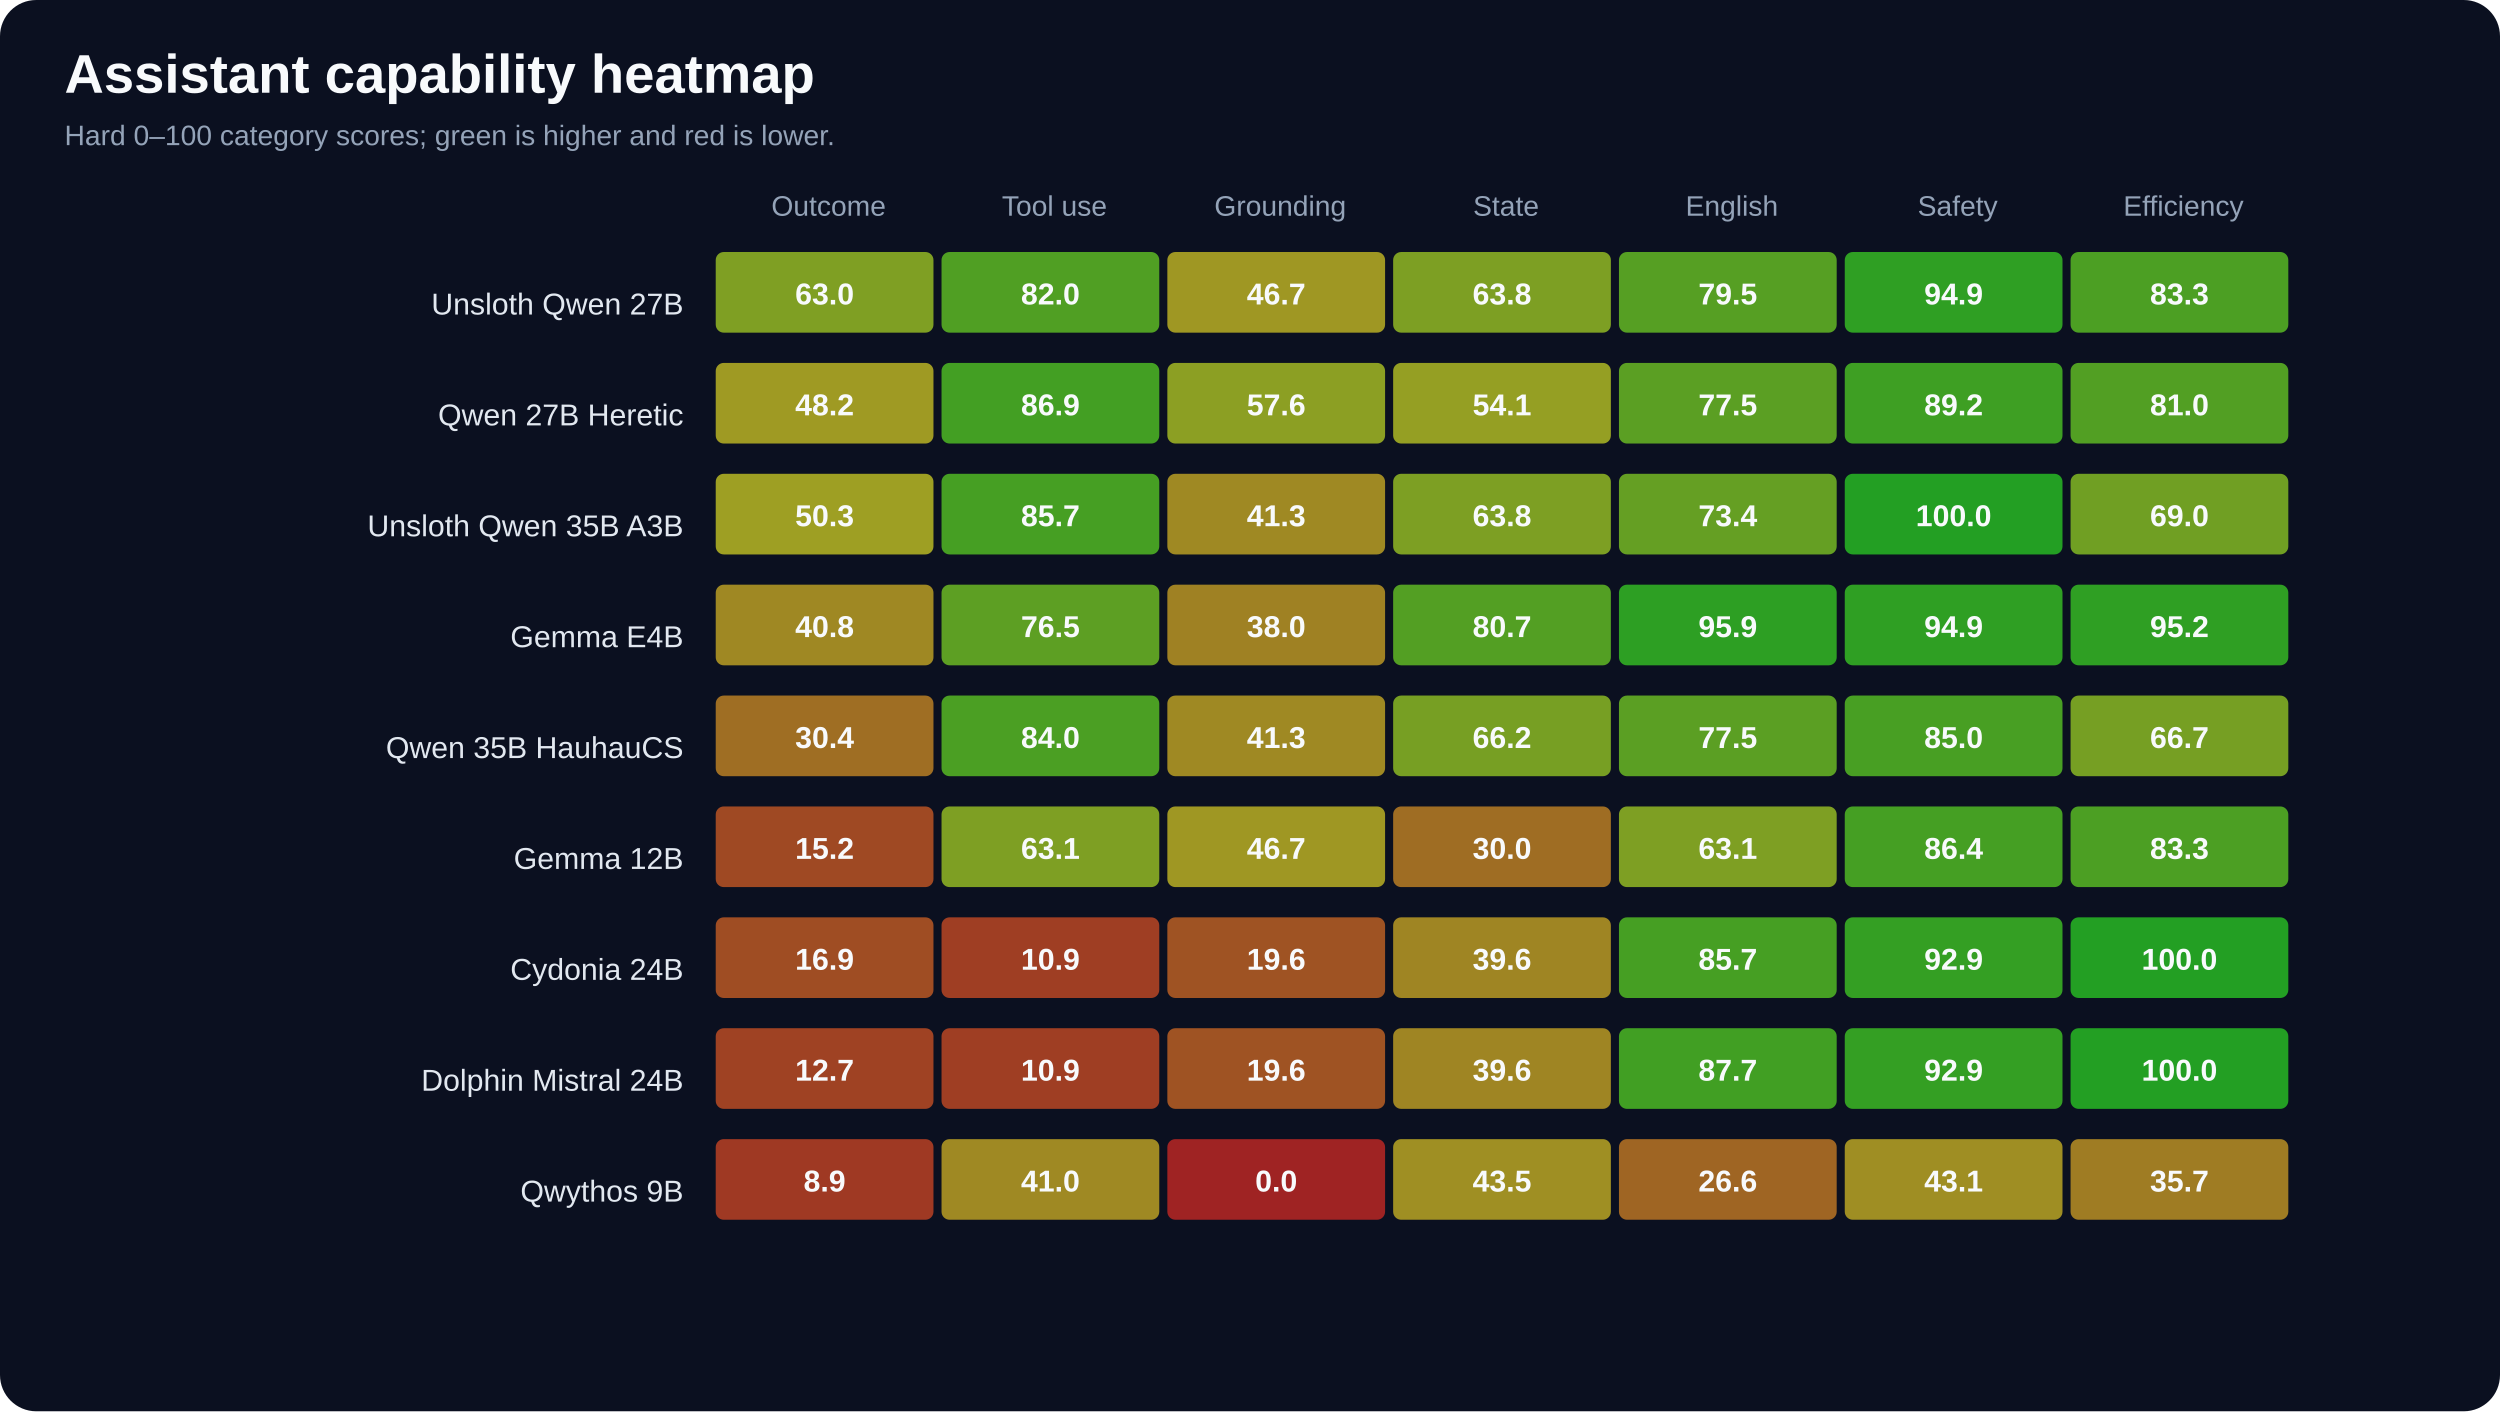
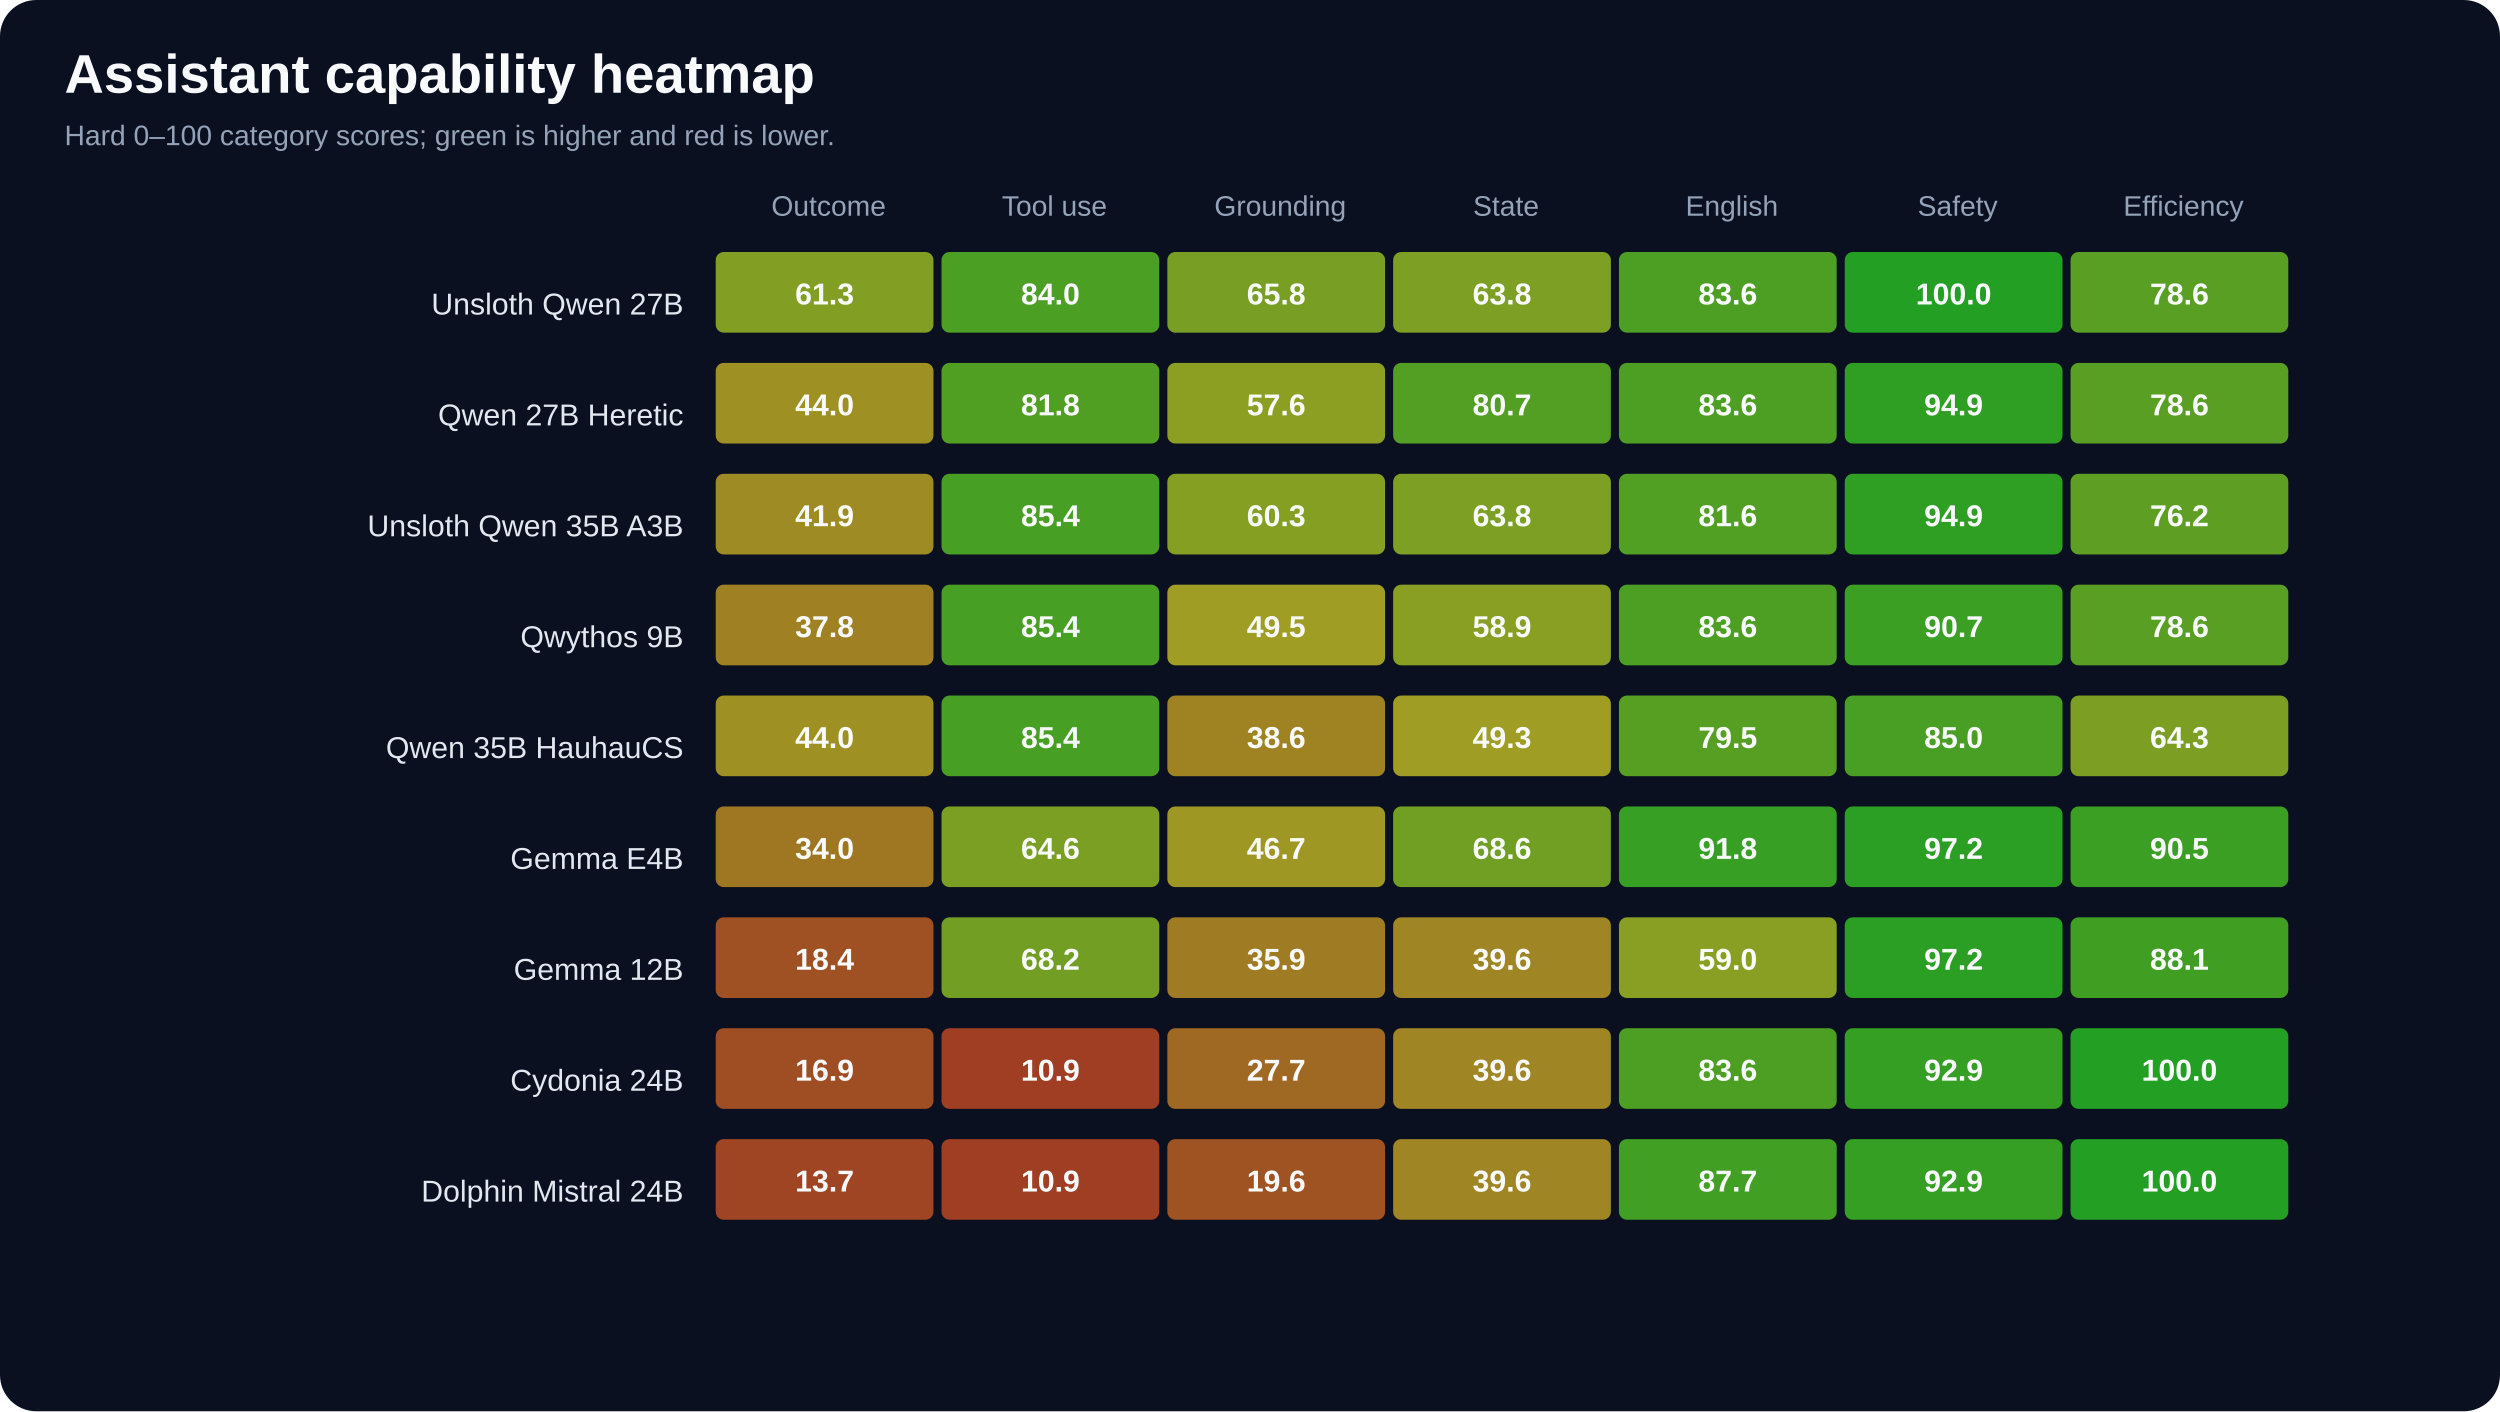
<svg xmlns="http://www.w3.org/2000/svg" width="1240" height="700" viewBox="0 0 1240 700" role="img" aria-labelledby="title desc">
  <style>.bg{fill:#0b1020}.title{fill:#f8fafc;font:700 27px Arial,sans-serif}.sub,.tick{fill:#94a3b8;font:14px Arial,sans-serif}.label{fill:#e2e8f0;font:15px Arial,sans-serif}.value{fill:#f8fafc;font:700 15px Arial,sans-serif}.grid{stroke:#334155;stroke-width:1}.axis{stroke:#64748b;stroke-width:1.5}</style>
  <rect class="bg" width="1240" height="700" rx="18" />
  <text class="title" x="32" y="46">Assistant capability heatmap</text>
  <text class="sub" x="32" y="72">Hard 0–100 category scores; green is higher and red is lower.</text>
  <text class="tick" x="411.0" y="107" text-anchor="middle">Outcome</text>
  <text class="tick" x="523.0" y="107" text-anchor="middle">Tool use</text>
  <text class="tick" x="635.0" y="107" text-anchor="middle">Grounding</text>
  <text class="tick" x="747.0" y="107" text-anchor="middle">State</text>
  <text class="tick" x="859.0" y="107" text-anchor="middle">English</text>
  <text class="tick" x="971.0" y="107" text-anchor="middle">Safety</text>
  <text class="tick" x="1083.0" y="107" text-anchor="middle">Efficiency</text>
  <text class="label" data-model="unsloth-qwen3-6-27b-mtp-gguf-qwen3-6-27b-ud-q4-k-xl" x="339" y="156" text-anchor="end">Unsloth Qwen 27B</text>
-   <rect data-model="unsloth-qwen3-6-27b-mtp-gguf-qwen3-6-27b-ud-q4-k-xl" x="355" y="125" width="108" height="40" rx="4" fill="hsl(75.6 64% 38%)" />
-   <text class="value" data-model="unsloth-qwen3-6-27b-mtp-gguf-qwen3-6-27b-ud-q4-k-xl" x="409.0" y="151" text-anchor="middle">63.0</text>
-   <rect data-model="unsloth-qwen3-6-27b-mtp-gguf-qwen3-6-27b-ud-q4-k-xl" x="467" y="125" width="108" height="40" rx="4" fill="hsl(98.4 64% 38%)" />
-   <text class="value" data-model="unsloth-qwen3-6-27b-mtp-gguf-qwen3-6-27b-ud-q4-k-xl" x="521.0" y="151" text-anchor="middle">82.0</text>
-   <rect data-model="unsloth-qwen3-6-27b-mtp-gguf-qwen3-6-27b-ud-q4-k-xl" x="579" y="125" width="108" height="40" rx="4" fill="hsl(56.1 64% 38%)" />
-   <text class="value" data-model="unsloth-qwen3-6-27b-mtp-gguf-qwen3-6-27b-ud-q4-k-xl" x="633.0" y="151" text-anchor="middle">46.7</text>
+   <rect data-model="unsloth-qwen3-6-27b-mtp-gguf-qwen3-6-27b-ud-q4-k-xl" x="355" y="125" width="108" height="40" rx="4" fill="hsl(73.6 64% 38%)" />
+   <text class="value" data-model="unsloth-qwen3-6-27b-mtp-gguf-qwen3-6-27b-ud-q4-k-xl" x="409.0" y="151" text-anchor="middle">61.3</text>
+   <rect data-model="unsloth-qwen3-6-27b-mtp-gguf-qwen3-6-27b-ud-q4-k-xl" x="467" y="125" width="108" height="40" rx="4" fill="hsl(100.8 64% 38%)" />
+   <text class="value" data-model="unsloth-qwen3-6-27b-mtp-gguf-qwen3-6-27b-ud-q4-k-xl" x="521.0" y="151" text-anchor="middle">84.0</text>
+   <rect data-model="unsloth-qwen3-6-27b-mtp-gguf-qwen3-6-27b-ud-q4-k-xl" x="579" y="125" width="108" height="40" rx="4" fill="hsl(78.9 64% 38%)" />
+   <text class="value" data-model="unsloth-qwen3-6-27b-mtp-gguf-qwen3-6-27b-ud-q4-k-xl" x="633.0" y="151" text-anchor="middle">65.8</text>
  <rect data-model="unsloth-qwen3-6-27b-mtp-gguf-qwen3-6-27b-ud-q4-k-xl" x="691" y="125" width="108" height="40" rx="4" fill="hsl(76.5 64% 38%)" />
  <text class="value" data-model="unsloth-qwen3-6-27b-mtp-gguf-qwen3-6-27b-ud-q4-k-xl" x="745.0" y="151" text-anchor="middle">63.8</text>
-   <rect data-model="unsloth-qwen3-6-27b-mtp-gguf-qwen3-6-27b-ud-q4-k-xl" x="803" y="125" width="108" height="40" rx="4" fill="hsl(95.4 64% 38%)" />
-   <text class="value" data-model="unsloth-qwen3-6-27b-mtp-gguf-qwen3-6-27b-ud-q4-k-xl" x="857.0" y="151" text-anchor="middle">79.5</text>
-   <rect data-model="unsloth-qwen3-6-27b-mtp-gguf-qwen3-6-27b-ud-q4-k-xl" x="915" y="125" width="108" height="40" rx="4" fill="hsl(113.9 64% 38%)" />
-   <text class="value" data-model="unsloth-qwen3-6-27b-mtp-gguf-qwen3-6-27b-ud-q4-k-xl" x="969.0" y="151" text-anchor="middle">94.9</text>
-   <rect data-model="unsloth-qwen3-6-27b-mtp-gguf-qwen3-6-27b-ud-q4-k-xl" x="1027" y="125" width="108" height="40" rx="4" fill="hsl(100.0 64% 38%)" />
-   <text class="value" data-model="unsloth-qwen3-6-27b-mtp-gguf-qwen3-6-27b-ud-q4-k-xl" x="1081.0" y="151" text-anchor="middle">83.3</text>
+   <rect data-model="unsloth-qwen3-6-27b-mtp-gguf-qwen3-6-27b-ud-q4-k-xl" x="803" y="125" width="108" height="40" rx="4" fill="hsl(100.3 64% 38%)" />
+   <text class="value" data-model="unsloth-qwen3-6-27b-mtp-gguf-qwen3-6-27b-ud-q4-k-xl" x="857.0" y="151" text-anchor="middle">83.6</text>
+   <rect data-model="unsloth-qwen3-6-27b-mtp-gguf-qwen3-6-27b-ud-q4-k-xl" x="915" y="125" width="108" height="40" rx="4" fill="hsl(120.0 64% 38%)" />
+   <text class="value" data-model="unsloth-qwen3-6-27b-mtp-gguf-qwen3-6-27b-ud-q4-k-xl" x="969.0" y="151" text-anchor="middle">100.0</text>
+   <rect data-model="unsloth-qwen3-6-27b-mtp-gguf-qwen3-6-27b-ud-q4-k-xl" x="1027" y="125" width="108" height="40" rx="4" fill="hsl(94.3 64% 38%)" />
+   <text class="value" data-model="unsloth-qwen3-6-27b-mtp-gguf-qwen3-6-27b-ud-q4-k-xl" x="1081.0" y="151" text-anchor="middle">78.6</text>
  <text class="label" data-model="qwen3.6-27b-heretic-neo-code" x="339" y="211" text-anchor="end">Qwen 27B Heretic</text>
-   <rect data-model="qwen3.6-27b-heretic-neo-code" x="355" y="180" width="108" height="40" rx="4" fill="hsl(57.8 64% 38%)" />
-   <text class="value" data-model="qwen3.6-27b-heretic-neo-code" x="409.0" y="206" text-anchor="middle">48.2</text>
-   <rect data-model="qwen3.6-27b-heretic-neo-code" x="467" y="180" width="108" height="40" rx="4" fill="hsl(104.3 64% 38%)" />
-   <text class="value" data-model="qwen3.6-27b-heretic-neo-code" x="521.0" y="206" text-anchor="middle">86.9</text>
+   <rect data-model="qwen3.6-27b-heretic-neo-code" x="355" y="180" width="108" height="40" rx="4" fill="hsl(52.8 64% 38%)" />
+   <text class="value" data-model="qwen3.6-27b-heretic-neo-code" x="409.0" y="206" text-anchor="middle">44.0</text>
+   <rect data-model="qwen3.6-27b-heretic-neo-code" x="467" y="180" width="108" height="40" rx="4" fill="hsl(98.2 64% 38%)" />
+   <text class="value" data-model="qwen3.6-27b-heretic-neo-code" x="521.0" y="206" text-anchor="middle">81.8</text>
  <rect data-model="qwen3.6-27b-heretic-neo-code" x="579" y="180" width="108" height="40" rx="4" fill="hsl(69.1 64% 38%)" />
  <text class="value" data-model="qwen3.6-27b-heretic-neo-code" x="633.0" y="206" text-anchor="middle">57.6</text>
-   <rect data-model="qwen3.6-27b-heretic-neo-code" x="691" y="180" width="108" height="40" rx="4" fill="hsl(64.9 64% 38%)" />
-   <text class="value" data-model="qwen3.6-27b-heretic-neo-code" x="745.0" y="206" text-anchor="middle">54.1</text>
-   <rect data-model="qwen3.6-27b-heretic-neo-code" x="803" y="180" width="108" height="40" rx="4" fill="hsl(93.0 64% 38%)" />
-   <text class="value" data-model="qwen3.6-27b-heretic-neo-code" x="857.0" y="206" text-anchor="middle">77.5</text>
-   <rect data-model="qwen3.6-27b-heretic-neo-code" x="915" y="180" width="108" height="40" rx="4" fill="hsl(107.1 64% 38%)" />
-   <text class="value" data-model="qwen3.6-27b-heretic-neo-code" x="969.0" y="206" text-anchor="middle">89.2</text>
-   <rect data-model="qwen3.6-27b-heretic-neo-code" x="1027" y="180" width="108" height="40" rx="4" fill="hsl(97.1 64% 38%)" />
-   <text class="value" data-model="qwen3.6-27b-heretic-neo-code" x="1081.0" y="206" text-anchor="middle">81.0</text>
+   <rect data-model="qwen3.6-27b-heretic-neo-code" x="691" y="180" width="108" height="40" rx="4" fill="hsl(96.8 64% 38%)" />
+   <text class="value" data-model="qwen3.6-27b-heretic-neo-code" x="745.0" y="206" text-anchor="middle">80.7</text>
+   <rect data-model="qwen3.6-27b-heretic-neo-code" x="803" y="180" width="108" height="40" rx="4" fill="hsl(100.3 64% 38%)" />
+   <text class="value" data-model="qwen3.6-27b-heretic-neo-code" x="857.0" y="206" text-anchor="middle">83.6</text>
+   <rect data-model="qwen3.6-27b-heretic-neo-code" x="915" y="180" width="108" height="40" rx="4" fill="hsl(113.9 64% 38%)" />
+   <text class="value" data-model="qwen3.6-27b-heretic-neo-code" x="969.0" y="206" text-anchor="middle">94.9</text>
+   <rect data-model="qwen3.6-27b-heretic-neo-code" x="1027" y="180" width="108" height="40" rx="4" fill="hsl(94.3 64% 38%)" />
+   <text class="value" data-model="qwen3.6-27b-heretic-neo-code" x="1081.0" y="206" text-anchor="middle">78.6</text>
  <text class="label" data-model="unsloth-qwen3-6-35b-a3b-mtp-gguf-qwen3-6-35b-a3b-ud-q4-k-s" x="339" y="266" text-anchor="end">Unsloth Qwen 35B A3B</text>
-   <rect data-model="unsloth-qwen3-6-35b-a3b-mtp-gguf-qwen3-6-35b-a3b-ud-q4-k-s" x="355" y="235" width="108" height="40" rx="4" fill="hsl(60.4 64% 38%)" />
-   <text class="value" data-model="unsloth-qwen3-6-35b-a3b-mtp-gguf-qwen3-6-35b-a3b-ud-q4-k-s" x="409.0" y="261" text-anchor="middle">50.3</text>
-   <rect data-model="unsloth-qwen3-6-35b-a3b-mtp-gguf-qwen3-6-35b-a3b-ud-q4-k-s" x="467" y="235" width="108" height="40" rx="4" fill="hsl(102.8 64% 38%)" />
-   <text class="value" data-model="unsloth-qwen3-6-35b-a3b-mtp-gguf-qwen3-6-35b-a3b-ud-q4-k-s" x="521.0" y="261" text-anchor="middle">85.7</text>
-   <rect data-model="unsloth-qwen3-6-35b-a3b-mtp-gguf-qwen3-6-35b-a3b-ud-q4-k-s" x="579" y="235" width="108" height="40" rx="4" fill="hsl(49.6 64% 38%)" />
-   <text class="value" data-model="unsloth-qwen3-6-35b-a3b-mtp-gguf-qwen3-6-35b-a3b-ud-q4-k-s" x="633.0" y="261" text-anchor="middle">41.3</text>
+   <rect data-model="unsloth-qwen3-6-35b-a3b-mtp-gguf-qwen3-6-35b-a3b-ud-q4-k-s" x="355" y="235" width="108" height="40" rx="4" fill="hsl(50.2 64% 38%)" />
+   <text class="value" data-model="unsloth-qwen3-6-35b-a3b-mtp-gguf-qwen3-6-35b-a3b-ud-q4-k-s" x="409.0" y="261" text-anchor="middle">41.9</text>
+   <rect data-model="unsloth-qwen3-6-35b-a3b-mtp-gguf-qwen3-6-35b-a3b-ud-q4-k-s" x="467" y="235" width="108" height="40" rx="4" fill="hsl(102.5 64% 38%)" />
+   <text class="value" data-model="unsloth-qwen3-6-35b-a3b-mtp-gguf-qwen3-6-35b-a3b-ud-q4-k-s" x="521.0" y="261" text-anchor="middle">85.4</text>
+   <rect data-model="unsloth-qwen3-6-35b-a3b-mtp-gguf-qwen3-6-35b-a3b-ud-q4-k-s" x="579" y="235" width="108" height="40" rx="4" fill="hsl(72.4 64% 38%)" />
+   <text class="value" data-model="unsloth-qwen3-6-35b-a3b-mtp-gguf-qwen3-6-35b-a3b-ud-q4-k-s" x="633.0" y="261" text-anchor="middle">60.3</text>
  <rect data-model="unsloth-qwen3-6-35b-a3b-mtp-gguf-qwen3-6-35b-a3b-ud-q4-k-s" x="691" y="235" width="108" height="40" rx="4" fill="hsl(76.5 64% 38%)" />
  <text class="value" data-model="unsloth-qwen3-6-35b-a3b-mtp-gguf-qwen3-6-35b-a3b-ud-q4-k-s" x="745.0" y="261" text-anchor="middle">63.8</text>
-   <rect data-model="unsloth-qwen3-6-35b-a3b-mtp-gguf-qwen3-6-35b-a3b-ud-q4-k-s" x="803" y="235" width="108" height="40" rx="4" fill="hsl(88.0 64% 38%)" />
-   <text class="value" data-model="unsloth-qwen3-6-35b-a3b-mtp-gguf-qwen3-6-35b-a3b-ud-q4-k-s" x="857.0" y="261" text-anchor="middle">73.4</text>
-   <rect data-model="unsloth-qwen3-6-35b-a3b-mtp-gguf-qwen3-6-35b-a3b-ud-q4-k-s" x="915" y="235" width="108" height="40" rx="4" fill="hsl(120.0 64% 38%)" />
-   <text class="value" data-model="unsloth-qwen3-6-35b-a3b-mtp-gguf-qwen3-6-35b-a3b-ud-q4-k-s" x="969.0" y="261" text-anchor="middle">100.0</text>
-   <rect data-model="unsloth-qwen3-6-35b-a3b-mtp-gguf-qwen3-6-35b-a3b-ud-q4-k-s" x="1027" y="235" width="108" height="40" rx="4" fill="hsl(82.9 64% 38%)" />
-   <text class="value" data-model="unsloth-qwen3-6-35b-a3b-mtp-gguf-qwen3-6-35b-a3b-ud-q4-k-s" x="1081.0" y="261" text-anchor="middle">69.0</text>
-   <text class="label" data-model="gemma-4-e4b-it" x="339" y="321" text-anchor="end">Gemma E4B</text>
-   <rect data-model="gemma-4-e4b-it" x="355" y="290" width="108" height="40" rx="4" fill="hsl(49.0 64% 38%)" />
-   <text class="value" data-model="gemma-4-e4b-it" x="409.0" y="316" text-anchor="middle">40.8</text>
-   <rect data-model="gemma-4-e4b-it" x="467" y="290" width="108" height="40" rx="4" fill="hsl(91.7 64% 38%)" />
-   <text class="value" data-model="gemma-4-e4b-it" x="521.0" y="316" text-anchor="middle">76.5</text>
-   <rect data-model="gemma-4-e4b-it" x="579" y="290" width="108" height="40" rx="4" fill="hsl(45.7 64% 38%)" />
-   <text class="value" data-model="gemma-4-e4b-it" x="633.0" y="316" text-anchor="middle">38.0</text>
-   <rect data-model="gemma-4-e4b-it" x="691" y="290" width="108" height="40" rx="4" fill="hsl(96.8 64% 38%)" />
-   <text class="value" data-model="gemma-4-e4b-it" x="745.0" y="316" text-anchor="middle">80.7</text>
-   <rect data-model="gemma-4-e4b-it" x="803" y="290" width="108" height="40" rx="4" fill="hsl(115.1 64% 38%)" />
-   <text class="value" data-model="gemma-4-e4b-it" x="857.0" y="316" text-anchor="middle">95.9</text>
-   <rect data-model="gemma-4-e4b-it" x="915" y="290" width="108" height="40" rx="4" fill="hsl(113.9 64% 38%)" />
-   <text class="value" data-model="gemma-4-e4b-it" x="969.0" y="316" text-anchor="middle">94.9</text>
-   <rect data-model="gemma-4-e4b-it" x="1027" y="290" width="108" height="40" rx="4" fill="hsl(114.3 64% 38%)" />
-   <text class="value" data-model="gemma-4-e4b-it" x="1081.0" y="316" text-anchor="middle">95.2</text>
+   <rect data-model="unsloth-qwen3-6-35b-a3b-mtp-gguf-qwen3-6-35b-a3b-ud-q4-k-s" x="803" y="235" width="108" height="40" rx="4" fill="hsl(97.9 64% 38%)" />
+   <text class="value" data-model="unsloth-qwen3-6-35b-a3b-mtp-gguf-qwen3-6-35b-a3b-ud-q4-k-s" x="857.0" y="261" text-anchor="middle">81.6</text>
+   <rect data-model="unsloth-qwen3-6-35b-a3b-mtp-gguf-qwen3-6-35b-a3b-ud-q4-k-s" x="915" y="235" width="108" height="40" rx="4" fill="hsl(113.9 64% 38%)" />
+   <text class="value" data-model="unsloth-qwen3-6-35b-a3b-mtp-gguf-qwen3-6-35b-a3b-ud-q4-k-s" x="969.0" y="261" text-anchor="middle">94.9</text>
+   <rect data-model="unsloth-qwen3-6-35b-a3b-mtp-gguf-qwen3-6-35b-a3b-ud-q4-k-s" x="1027" y="235" width="108" height="40" rx="4" fill="hsl(91.4 64% 38%)" />
+   <text class="value" data-model="unsloth-qwen3-6-35b-a3b-mtp-gguf-qwen3-6-35b-a3b-ud-q4-k-s" x="1081.0" y="261" text-anchor="middle">76.2</text>
+   <text class="label" data-model="empero-ai-qwythos-9b-claude-mythos-5-1m-gguf-qwythos-9b-claude-mythos-5-1m-mtp-q4-k-m" x="339" y="321" text-anchor="end">Qwythos 9B</text>
+   <rect data-model="empero-ai-qwythos-9b-claude-mythos-5-1m-gguf-qwythos-9b-claude-mythos-5-1m-mtp-q4-k-m" x="355" y="290" width="108" height="40" rx="4" fill="hsl(45.4 64% 38%)" />
+   <text class="value" data-model="empero-ai-qwythos-9b-claude-mythos-5-1m-gguf-qwythos-9b-claude-mythos-5-1m-mtp-q4-k-m" x="409.0" y="316" text-anchor="middle">37.8</text>
+   <rect data-model="empero-ai-qwythos-9b-claude-mythos-5-1m-gguf-qwythos-9b-claude-mythos-5-1m-mtp-q4-k-m" x="467" y="290" width="108" height="40" rx="4" fill="hsl(102.5 64% 38%)" />
+   <text class="value" data-model="empero-ai-qwythos-9b-claude-mythos-5-1m-gguf-qwythos-9b-claude-mythos-5-1m-mtp-q4-k-m" x="521.0" y="316" text-anchor="middle">85.4</text>
+   <rect data-model="empero-ai-qwythos-9b-claude-mythos-5-1m-gguf-qwythos-9b-claude-mythos-5-1m-mtp-q4-k-m" x="579" y="290" width="108" height="40" rx="4" fill="hsl(59.3 64% 38%)" />
+   <text class="value" data-model="empero-ai-qwythos-9b-claude-mythos-5-1m-gguf-qwythos-9b-claude-mythos-5-1m-mtp-q4-k-m" x="633.0" y="316" text-anchor="middle">49.5</text>
+   <rect data-model="empero-ai-qwythos-9b-claude-mythos-5-1m-gguf-qwythos-9b-claude-mythos-5-1m-mtp-q4-k-m" x="691" y="290" width="108" height="40" rx="4" fill="hsl(70.7 64% 38%)" />
+   <text class="value" data-model="empero-ai-qwythos-9b-claude-mythos-5-1m-gguf-qwythos-9b-claude-mythos-5-1m-mtp-q4-k-m" x="745.0" y="316" text-anchor="middle">58.9</text>
+   <rect data-model="empero-ai-qwythos-9b-claude-mythos-5-1m-gguf-qwythos-9b-claude-mythos-5-1m-mtp-q4-k-m" x="803" y="290" width="108" height="40" rx="4" fill="hsl(100.3 64% 38%)" />
+   <text class="value" data-model="empero-ai-qwythos-9b-claude-mythos-5-1m-gguf-qwythos-9b-claude-mythos-5-1m-mtp-q4-k-m" x="857.0" y="316" text-anchor="middle">83.6</text>
+   <rect data-model="empero-ai-qwythos-9b-claude-mythos-5-1m-gguf-qwythos-9b-claude-mythos-5-1m-mtp-q4-k-m" x="915" y="290" width="108" height="40" rx="4" fill="hsl(108.8 64% 38%)" />
+   <text class="value" data-model="empero-ai-qwythos-9b-claude-mythos-5-1m-gguf-qwythos-9b-claude-mythos-5-1m-mtp-q4-k-m" x="969.0" y="316" text-anchor="middle">90.7</text>
+   <rect data-model="empero-ai-qwythos-9b-claude-mythos-5-1m-gguf-qwythos-9b-claude-mythos-5-1m-mtp-q4-k-m" x="1027" y="290" width="108" height="40" rx="4" fill="hsl(94.3 64% 38%)" />
+   <text class="value" data-model="empero-ai-qwythos-9b-claude-mythos-5-1m-gguf-qwythos-9b-claude-mythos-5-1m-mtp-q4-k-m" x="1081.0" y="316" text-anchor="middle">78.6</text>
  <text class="label" data-model="qwen3.6-35b-hauhaucs-aggressive" x="339" y="376" text-anchor="end">Qwen 35B HauhauCS</text>
-   <rect data-model="qwen3.6-35b-hauhaucs-aggressive" x="355" y="345" width="108" height="40" rx="4" fill="hsl(36.5 64% 38%)" />
-   <text class="value" data-model="qwen3.6-35b-hauhaucs-aggressive" x="409.0" y="371" text-anchor="middle">30.4</text>
-   <rect data-model="qwen3.6-35b-hauhaucs-aggressive" x="467" y="345" width="108" height="40" rx="4" fill="hsl(100.8 64% 38%)" />
-   <text class="value" data-model="qwen3.6-35b-hauhaucs-aggressive" x="521.0" y="371" text-anchor="middle">84.0</text>
-   <rect data-model="qwen3.6-35b-hauhaucs-aggressive" x="579" y="345" width="108" height="40" rx="4" fill="hsl(49.6 64% 38%)" />
-   <text class="value" data-model="qwen3.6-35b-hauhaucs-aggressive" x="633.0" y="371" text-anchor="middle">41.3</text>
-   <rect data-model="qwen3.6-35b-hauhaucs-aggressive" x="691" y="345" width="108" height="40" rx="4" fill="hsl(79.4 64% 38%)" />
-   <text class="value" data-model="qwen3.6-35b-hauhaucs-aggressive" x="745.0" y="371" text-anchor="middle">66.2</text>
-   <rect data-model="qwen3.6-35b-hauhaucs-aggressive" x="803" y="345" width="108" height="40" rx="4" fill="hsl(93.0 64% 38%)" />
-   <text class="value" data-model="qwen3.6-35b-hauhaucs-aggressive" x="857.0" y="371" text-anchor="middle">77.5</text>
+   <rect data-model="qwen3.6-35b-hauhaucs-aggressive" x="355" y="345" width="108" height="40" rx="4" fill="hsl(52.8 64% 38%)" />
+   <text class="value" data-model="qwen3.6-35b-hauhaucs-aggressive" x="409.0" y="371" text-anchor="middle">44.0</text>
+   <rect data-model="qwen3.6-35b-hauhaucs-aggressive" x="467" y="345" width="108" height="40" rx="4" fill="hsl(102.5 64% 38%)" />
+   <text class="value" data-model="qwen3.6-35b-hauhaucs-aggressive" x="521.0" y="371" text-anchor="middle">85.4</text>
+   <rect data-model="qwen3.6-35b-hauhaucs-aggressive" x="579" y="345" width="108" height="40" rx="4" fill="hsl(46.3 64% 38%)" />
+   <text class="value" data-model="qwen3.6-35b-hauhaucs-aggressive" x="633.0" y="371" text-anchor="middle">38.6</text>
+   <rect data-model="qwen3.6-35b-hauhaucs-aggressive" x="691" y="345" width="108" height="40" rx="4" fill="hsl(59.1 64% 38%)" />
+   <text class="value" data-model="qwen3.6-35b-hauhaucs-aggressive" x="745.0" y="371" text-anchor="middle">49.3</text>
+   <rect data-model="qwen3.6-35b-hauhaucs-aggressive" x="803" y="345" width="108" height="40" rx="4" fill="hsl(95.4 64% 38%)" />
+   <text class="value" data-model="qwen3.6-35b-hauhaucs-aggressive" x="857.0" y="371" text-anchor="middle">79.5</text>
  <rect data-model="qwen3.6-35b-hauhaucs-aggressive" x="915" y="345" width="108" height="40" rx="4" fill="hsl(102.0 64% 38%)" />
  <text class="value" data-model="qwen3.6-35b-hauhaucs-aggressive" x="969.0" y="371" text-anchor="middle">85.0</text>
-   <rect data-model="qwen3.6-35b-hauhaucs-aggressive" x="1027" y="345" width="108" height="40" rx="4" fill="hsl(80.0 64% 38%)" />
-   <text class="value" data-model="qwen3.6-35b-hauhaucs-aggressive" x="1081.0" y="371" text-anchor="middle">66.7</text>
-   <text class="label" data-model="gemma-4-12b-obliterated" x="339" y="431" text-anchor="end">Gemma 12B</text>
-   <rect data-model="gemma-4-12b-obliterated" x="355" y="400" width="108" height="40" rx="4" fill="hsl(18.3 64% 38%)" />
-   <text class="value" data-model="gemma-4-12b-obliterated" x="409.0" y="426" text-anchor="middle">15.2</text>
-   <rect data-model="gemma-4-12b-obliterated" x="467" y="400" width="108" height="40" rx="4" fill="hsl(75.7 64% 38%)" />
-   <text class="value" data-model="gemma-4-12b-obliterated" x="521.0" y="426" text-anchor="middle">63.1</text>
-   <rect data-model="gemma-4-12b-obliterated" x="579" y="400" width="108" height="40" rx="4" fill="hsl(56.1 64% 38%)" />
-   <text class="value" data-model="gemma-4-12b-obliterated" x="633.0" y="426" text-anchor="middle">46.7</text>
-   <rect data-model="gemma-4-12b-obliterated" x="691" y="400" width="108" height="40" rx="4" fill="hsl(35.9 64% 38%)" />
-   <text class="value" data-model="gemma-4-12b-obliterated" x="745.0" y="426" text-anchor="middle">30.0</text>
-   <rect data-model="gemma-4-12b-obliterated" x="803" y="400" width="108" height="40" rx="4" fill="hsl(75.7 64% 38%)" />
-   <text class="value" data-model="gemma-4-12b-obliterated" x="857.0" y="426" text-anchor="middle">63.1</text>
-   <rect data-model="gemma-4-12b-obliterated" x="915" y="400" width="108" height="40" rx="4" fill="hsl(103.7 64% 38%)" />
-   <text class="value" data-model="gemma-4-12b-obliterated" x="969.0" y="426" text-anchor="middle">86.4</text>
-   <rect data-model="gemma-4-12b-obliterated" x="1027" y="400" width="108" height="40" rx="4" fill="hsl(100.0 64% 38%)" />
-   <text class="value" data-model="gemma-4-12b-obliterated" x="1081.0" y="426" text-anchor="middle">83.3</text>
-   <text class="label" data-model="cydonia-24b-v4.3" x="339" y="486" text-anchor="end">Cydonia 24B</text>
-   <rect data-model="cydonia-24b-v4.3" x="355" y="455" width="108" height="40" rx="4" fill="hsl(20.3 64% 38%)" />
-   <text class="value" data-model="cydonia-24b-v4.3" x="409.0" y="481" text-anchor="middle">16.9</text>
-   <rect data-model="cydonia-24b-v4.3" x="467" y="455" width="108" height="40" rx="4" fill="hsl(13.1 64% 38%)" />
-   <text class="value" data-model="cydonia-24b-v4.3" x="521.0" y="481" text-anchor="middle">10.9</text>
-   <rect data-model="cydonia-24b-v4.3" x="579" y="455" width="108" height="40" rx="4" fill="hsl(23.5 64% 38%)" />
-   <text class="value" data-model="cydonia-24b-v4.3" x="633.0" y="481" text-anchor="middle">19.6</text>
-   <rect data-model="cydonia-24b-v4.3" x="691" y="455" width="108" height="40" rx="4" fill="hsl(47.5 64% 38%)" />
-   <text class="value" data-model="cydonia-24b-v4.3" x="745.0" y="481" text-anchor="middle">39.6</text>
-   <rect data-model="cydonia-24b-v4.3" x="803" y="455" width="108" height="40" rx="4" fill="hsl(102.8 64% 38%)" />
-   <text class="value" data-model="cydonia-24b-v4.3" x="857.0" y="481" text-anchor="middle">85.7</text>
-   <rect data-model="cydonia-24b-v4.3" x="915" y="455" width="108" height="40" rx="4" fill="hsl(111.5 64% 38%)" />
-   <text class="value" data-model="cydonia-24b-v4.3" x="969.0" y="481" text-anchor="middle">92.9</text>
-   <rect data-model="cydonia-24b-v4.3" x="1027" y="455" width="108" height="40" rx="4" fill="hsl(120.0 64% 38%)" />
-   <text class="value" data-model="cydonia-24b-v4.3" x="1081.0" y="481" text-anchor="middle">100.0</text>
-   <text class="label" data-model="dolphin-mistral-24b-venice" x="339" y="541" text-anchor="end">Dolphin Mistral 24B</text>
-   <rect data-model="dolphin-mistral-24b-venice" x="355" y="510" width="108" height="40" rx="4" fill="hsl(15.2 64% 38%)" />
-   <text class="value" data-model="dolphin-mistral-24b-venice" x="409.0" y="536" text-anchor="middle">12.7</text>
-   <rect data-model="dolphin-mistral-24b-venice" x="467" y="510" width="108" height="40" rx="4" fill="hsl(13.1 64% 38%)" />
-   <text class="value" data-model="dolphin-mistral-24b-venice" x="521.0" y="536" text-anchor="middle">10.9</text>
-   <rect data-model="dolphin-mistral-24b-venice" x="579" y="510" width="108" height="40" rx="4" fill="hsl(23.5 64% 38%)" />
-   <text class="value" data-model="dolphin-mistral-24b-venice" x="633.0" y="536" text-anchor="middle">19.6</text>
-   <rect data-model="dolphin-mistral-24b-venice" x="691" y="510" width="108" height="40" rx="4" fill="hsl(47.5 64% 38%)" />
-   <text class="value" data-model="dolphin-mistral-24b-venice" x="745.0" y="536" text-anchor="middle">39.6</text>
-   <rect data-model="dolphin-mistral-24b-venice" x="803" y="510" width="108" height="40" rx="4" fill="hsl(105.2 64% 38%)" />
-   <text class="value" data-model="dolphin-mistral-24b-venice" x="857.0" y="536" text-anchor="middle">87.7</text>
-   <rect data-model="dolphin-mistral-24b-venice" x="915" y="510" width="108" height="40" rx="4" fill="hsl(111.5 64% 38%)" />
-   <text class="value" data-model="dolphin-mistral-24b-venice" x="969.0" y="536" text-anchor="middle">92.9</text>
-   <rect data-model="dolphin-mistral-24b-venice" x="1027" y="510" width="108" height="40" rx="4" fill="hsl(120.0 64% 38%)" />
-   <text class="value" data-model="dolphin-mistral-24b-venice" x="1081.0" y="536" text-anchor="middle">100.0</text>
-   <text class="label" data-model="empero-ai-qwythos-9b-claude-mythos-5-1m-gguf-qwythos-9b-claude-mythos-5-1m-mtp-q4-k-m" x="339" y="596" text-anchor="end">Qwythos 9B</text>
-   <rect data-model="empero-ai-qwythos-9b-claude-mythos-5-1m-gguf-qwythos-9b-claude-mythos-5-1m-mtp-q4-k-m" x="355" y="565" width="108" height="40" rx="4" fill="hsl(10.7 64% 38%)" />
-   <text class="value" data-model="empero-ai-qwythos-9b-claude-mythos-5-1m-gguf-qwythos-9b-claude-mythos-5-1m-mtp-q4-k-m" x="409.0" y="591" text-anchor="middle">8.9</text>
-   <rect data-model="empero-ai-qwythos-9b-claude-mythos-5-1m-gguf-qwythos-9b-claude-mythos-5-1m-mtp-q4-k-m" x="467" y="565" width="108" height="40" rx="4" fill="hsl(49.2 64% 38%)" />
-   <text class="value" data-model="empero-ai-qwythos-9b-claude-mythos-5-1m-gguf-qwythos-9b-claude-mythos-5-1m-mtp-q4-k-m" x="521.0" y="591" text-anchor="middle">41.0</text>
-   <rect data-model="empero-ai-qwythos-9b-claude-mythos-5-1m-gguf-qwythos-9b-claude-mythos-5-1m-mtp-q4-k-m" x="579" y="565" width="108" height="40" rx="4" fill="hsl(0.0 64% 38%)" />
-   <text class="value" data-model="empero-ai-qwythos-9b-claude-mythos-5-1m-gguf-qwythos-9b-claude-mythos-5-1m-mtp-q4-k-m" x="633.0" y="591" text-anchor="middle">0.0</text>
-   <rect data-model="empero-ai-qwythos-9b-claude-mythos-5-1m-gguf-qwythos-9b-claude-mythos-5-1m-mtp-q4-k-m" x="691" y="565" width="108" height="40" rx="4" fill="hsl(52.2 64% 38%)" />
-   <text class="value" data-model="empero-ai-qwythos-9b-claude-mythos-5-1m-gguf-qwythos-9b-claude-mythos-5-1m-mtp-q4-k-m" x="745.0" y="591" text-anchor="middle">43.5</text>
-   <rect data-model="empero-ai-qwythos-9b-claude-mythos-5-1m-gguf-qwythos-9b-claude-mythos-5-1m-mtp-q4-k-m" x="803" y="565" width="108" height="40" rx="4" fill="hsl(32.0 64% 38%)" />
-   <text class="value" data-model="empero-ai-qwythos-9b-claude-mythos-5-1m-gguf-qwythos-9b-claude-mythos-5-1m-mtp-q4-k-m" x="857.0" y="591" text-anchor="middle">26.6</text>
-   <rect data-model="empero-ai-qwythos-9b-claude-mythos-5-1m-gguf-qwythos-9b-claude-mythos-5-1m-mtp-q4-k-m" x="915" y="565" width="108" height="40" rx="4" fill="hsl(51.7 64% 38%)" />
-   <text class="value" data-model="empero-ai-qwythos-9b-claude-mythos-5-1m-gguf-qwythos-9b-claude-mythos-5-1m-mtp-q4-k-m" x="969.0" y="591" text-anchor="middle">43.1</text>
-   <rect data-model="empero-ai-qwythos-9b-claude-mythos-5-1m-gguf-qwythos-9b-claude-mythos-5-1m-mtp-q4-k-m" x="1027" y="565" width="108" height="40" rx="4" fill="hsl(42.9 64% 38%)" />
-   <text class="value" data-model="empero-ai-qwythos-9b-claude-mythos-5-1m-gguf-qwythos-9b-claude-mythos-5-1m-mtp-q4-k-m" x="1081.0" y="591" text-anchor="middle">35.7</text>
+   <rect data-model="qwen3.6-35b-hauhaucs-aggressive" x="1027" y="345" width="108" height="40" rx="4" fill="hsl(77.1 64% 38%)" />
+   <text class="value" data-model="qwen3.6-35b-hauhaucs-aggressive" x="1081.0" y="371" text-anchor="middle">64.3</text>
+   <text class="label" data-model="gemma-4-e4b-it" x="339" y="431" text-anchor="end">Gemma E4B</text>
+   <rect data-model="gemma-4-e4b-it" x="355" y="400" width="108" height="40" rx="4" fill="hsl(40.8 64% 38%)" />
+   <text class="value" data-model="gemma-4-e4b-it" x="409.0" y="426" text-anchor="middle">34.0</text>
+   <rect data-model="gemma-4-e4b-it" x="467" y="400" width="108" height="40" rx="4" fill="hsl(77.5 64% 38%)" />
+   <text class="value" data-model="gemma-4-e4b-it" x="521.0" y="426" text-anchor="middle">64.6</text>
+   <rect data-model="gemma-4-e4b-it" x="579" y="400" width="108" height="40" rx="4" fill="hsl(56.1 64% 38%)" />
+   <text class="value" data-model="gemma-4-e4b-it" x="633.0" y="426" text-anchor="middle">46.7</text>
+   <rect data-model="gemma-4-e4b-it" x="691" y="400" width="108" height="40" rx="4" fill="hsl(82.3 64% 38%)" />
+   <text class="value" data-model="gemma-4-e4b-it" x="745.0" y="426" text-anchor="middle">68.6</text>
+   <rect data-model="gemma-4-e4b-it" x="803" y="400" width="108" height="40" rx="4" fill="hsl(110.2 64% 38%)" />
+   <text class="value" data-model="gemma-4-e4b-it" x="857.0" y="426" text-anchor="middle">91.8</text>
+   <rect data-model="gemma-4-e4b-it" x="915" y="400" width="108" height="40" rx="4" fill="hsl(116.6 64% 38%)" />
+   <text class="value" data-model="gemma-4-e4b-it" x="969.0" y="426" text-anchor="middle">97.2</text>
+   <rect data-model="gemma-4-e4b-it" x="1027" y="400" width="108" height="40" rx="4" fill="hsl(108.6 64% 38%)" />
+   <text class="value" data-model="gemma-4-e4b-it" x="1081.0" y="426" text-anchor="middle">90.5</text>
+   <text class="label" data-model="gemma-4-12b-obliterated" x="339" y="486" text-anchor="end">Gemma 12B</text>
+   <rect data-model="gemma-4-12b-obliterated" x="355" y="455" width="108" height="40" rx="4" fill="hsl(22.1 64% 38%)" />
+   <text class="value" data-model="gemma-4-12b-obliterated" x="409.0" y="481" text-anchor="middle">18.4</text>
+   <rect data-model="gemma-4-12b-obliterated" x="467" y="455" width="108" height="40" rx="4" fill="hsl(81.8 64% 38%)" />
+   <text class="value" data-model="gemma-4-12b-obliterated" x="521.0" y="481" text-anchor="middle">68.2</text>
+   <rect data-model="gemma-4-12b-obliterated" x="579" y="455" width="108" height="40" rx="4" fill="hsl(43.0 64% 38%)" />
+   <text class="value" data-model="gemma-4-12b-obliterated" x="633.0" y="481" text-anchor="middle">35.9</text>
+   <rect data-model="gemma-4-12b-obliterated" x="691" y="455" width="108" height="40" rx="4" fill="hsl(47.5 64% 38%)" />
+   <text class="value" data-model="gemma-4-12b-obliterated" x="745.0" y="481" text-anchor="middle">39.6</text>
+   <rect data-model="gemma-4-12b-obliterated" x="803" y="455" width="108" height="40" rx="4" fill="hsl(70.8 64% 38%)" />
+   <text class="value" data-model="gemma-4-12b-obliterated" x="857.0" y="481" text-anchor="middle">59.0</text>
+   <rect data-model="gemma-4-12b-obliterated" x="915" y="455" width="108" height="40" rx="4" fill="hsl(116.6 64% 38%)" />
+   <text class="value" data-model="gemma-4-12b-obliterated" x="969.0" y="481" text-anchor="middle">97.2</text>
+   <rect data-model="gemma-4-12b-obliterated" x="1027" y="455" width="108" height="40" rx="4" fill="hsl(105.7 64% 38%)" />
+   <text class="value" data-model="gemma-4-12b-obliterated" x="1081.0" y="481" text-anchor="middle">88.1</text>
+   <text class="label" data-model="cydonia-24b-v4.3" x="339" y="541" text-anchor="end">Cydonia 24B</text>
+   <rect data-model="cydonia-24b-v4.3" x="355" y="510" width="108" height="40" rx="4" fill="hsl(20.3 64% 38%)" />
+   <text class="value" data-model="cydonia-24b-v4.3" x="409.0" y="536" text-anchor="middle">16.9</text>
+   <rect data-model="cydonia-24b-v4.3" x="467" y="510" width="108" height="40" rx="4" fill="hsl(13.1 64% 38%)" />
+   <text class="value" data-model="cydonia-24b-v4.3" x="521.0" y="536" text-anchor="middle">10.9</text>
+   <rect data-model="cydonia-24b-v4.3" x="579" y="510" width="108" height="40" rx="4" fill="hsl(33.3 64% 38%)" />
+   <text class="value" data-model="cydonia-24b-v4.3" x="633.0" y="536" text-anchor="middle">27.7</text>
+   <rect data-model="cydonia-24b-v4.3" x="691" y="510" width="108" height="40" rx="4" fill="hsl(47.5 64% 38%)" />
+   <text class="value" data-model="cydonia-24b-v4.3" x="745.0" y="536" text-anchor="middle">39.6</text>
+   <rect data-model="cydonia-24b-v4.3" x="803" y="510" width="108" height="40" rx="4" fill="hsl(100.3 64% 38%)" />
+   <text class="value" data-model="cydonia-24b-v4.3" x="857.0" y="536" text-anchor="middle">83.6</text>
+   <rect data-model="cydonia-24b-v4.3" x="915" y="510" width="108" height="40" rx="4" fill="hsl(111.5 64% 38%)" />
+   <text class="value" data-model="cydonia-24b-v4.3" x="969.0" y="536" text-anchor="middle">92.9</text>
+   <rect data-model="cydonia-24b-v4.3" x="1027" y="510" width="108" height="40" rx="4" fill="hsl(120.0 64% 38%)" />
+   <text class="value" data-model="cydonia-24b-v4.3" x="1081.0" y="536" text-anchor="middle">100.0</text>
+   <text class="label" data-model="dolphin-mistral-24b-venice" x="339" y="596" text-anchor="end">Dolphin Mistral 24B</text>
+   <rect data-model="dolphin-mistral-24b-venice" x="355" y="565" width="108" height="40" rx="4" fill="hsl(16.5 64% 38%)" />
+   <text class="value" data-model="dolphin-mistral-24b-venice" x="409.0" y="591" text-anchor="middle">13.7</text>
+   <rect data-model="dolphin-mistral-24b-venice" x="467" y="565" width="108" height="40" rx="4" fill="hsl(13.1 64% 38%)" />
+   <text class="value" data-model="dolphin-mistral-24b-venice" x="521.0" y="591" text-anchor="middle">10.9</text>
+   <rect data-model="dolphin-mistral-24b-venice" x="579" y="565" width="108" height="40" rx="4" fill="hsl(23.5 64% 38%)" />
+   <text class="value" data-model="dolphin-mistral-24b-venice" x="633.0" y="591" text-anchor="middle">19.6</text>
+   <rect data-model="dolphin-mistral-24b-venice" x="691" y="565" width="108" height="40" rx="4" fill="hsl(47.5 64% 38%)" />
+   <text class="value" data-model="dolphin-mistral-24b-venice" x="745.0" y="591" text-anchor="middle">39.6</text>
+   <rect data-model="dolphin-mistral-24b-venice" x="803" y="565" width="108" height="40" rx="4" fill="hsl(105.2 64% 38%)" />
+   <text class="value" data-model="dolphin-mistral-24b-venice" x="857.0" y="591" text-anchor="middle">87.7</text>
+   <rect data-model="dolphin-mistral-24b-venice" x="915" y="565" width="108" height="40" rx="4" fill="hsl(111.5 64% 38%)" />
+   <text class="value" data-model="dolphin-mistral-24b-venice" x="969.0" y="591" text-anchor="middle">92.9</text>
+   <rect data-model="dolphin-mistral-24b-venice" x="1027" y="565" width="108" height="40" rx="4" fill="hsl(120.0 64% 38%)" />
+   <text class="value" data-model="dolphin-mistral-24b-venice" x="1081.0" y="591" text-anchor="middle">100.0</text>
</svg>
